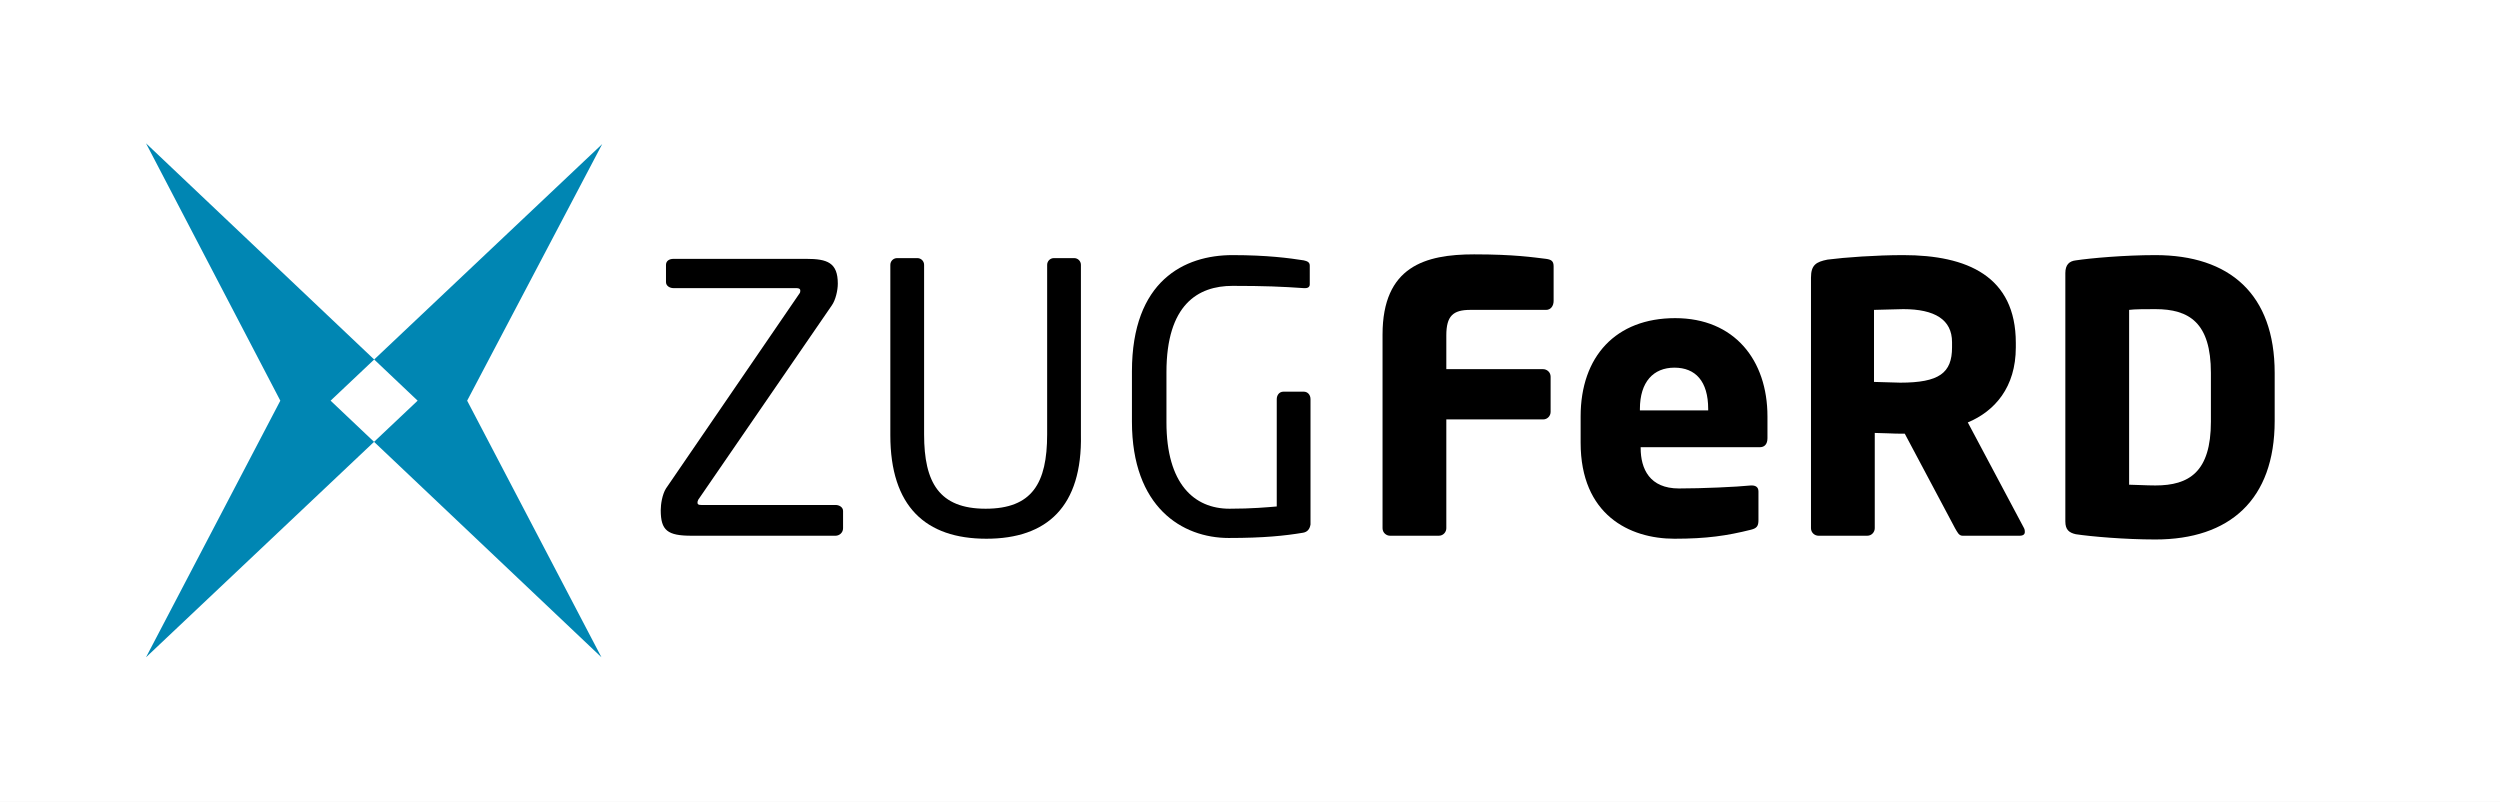
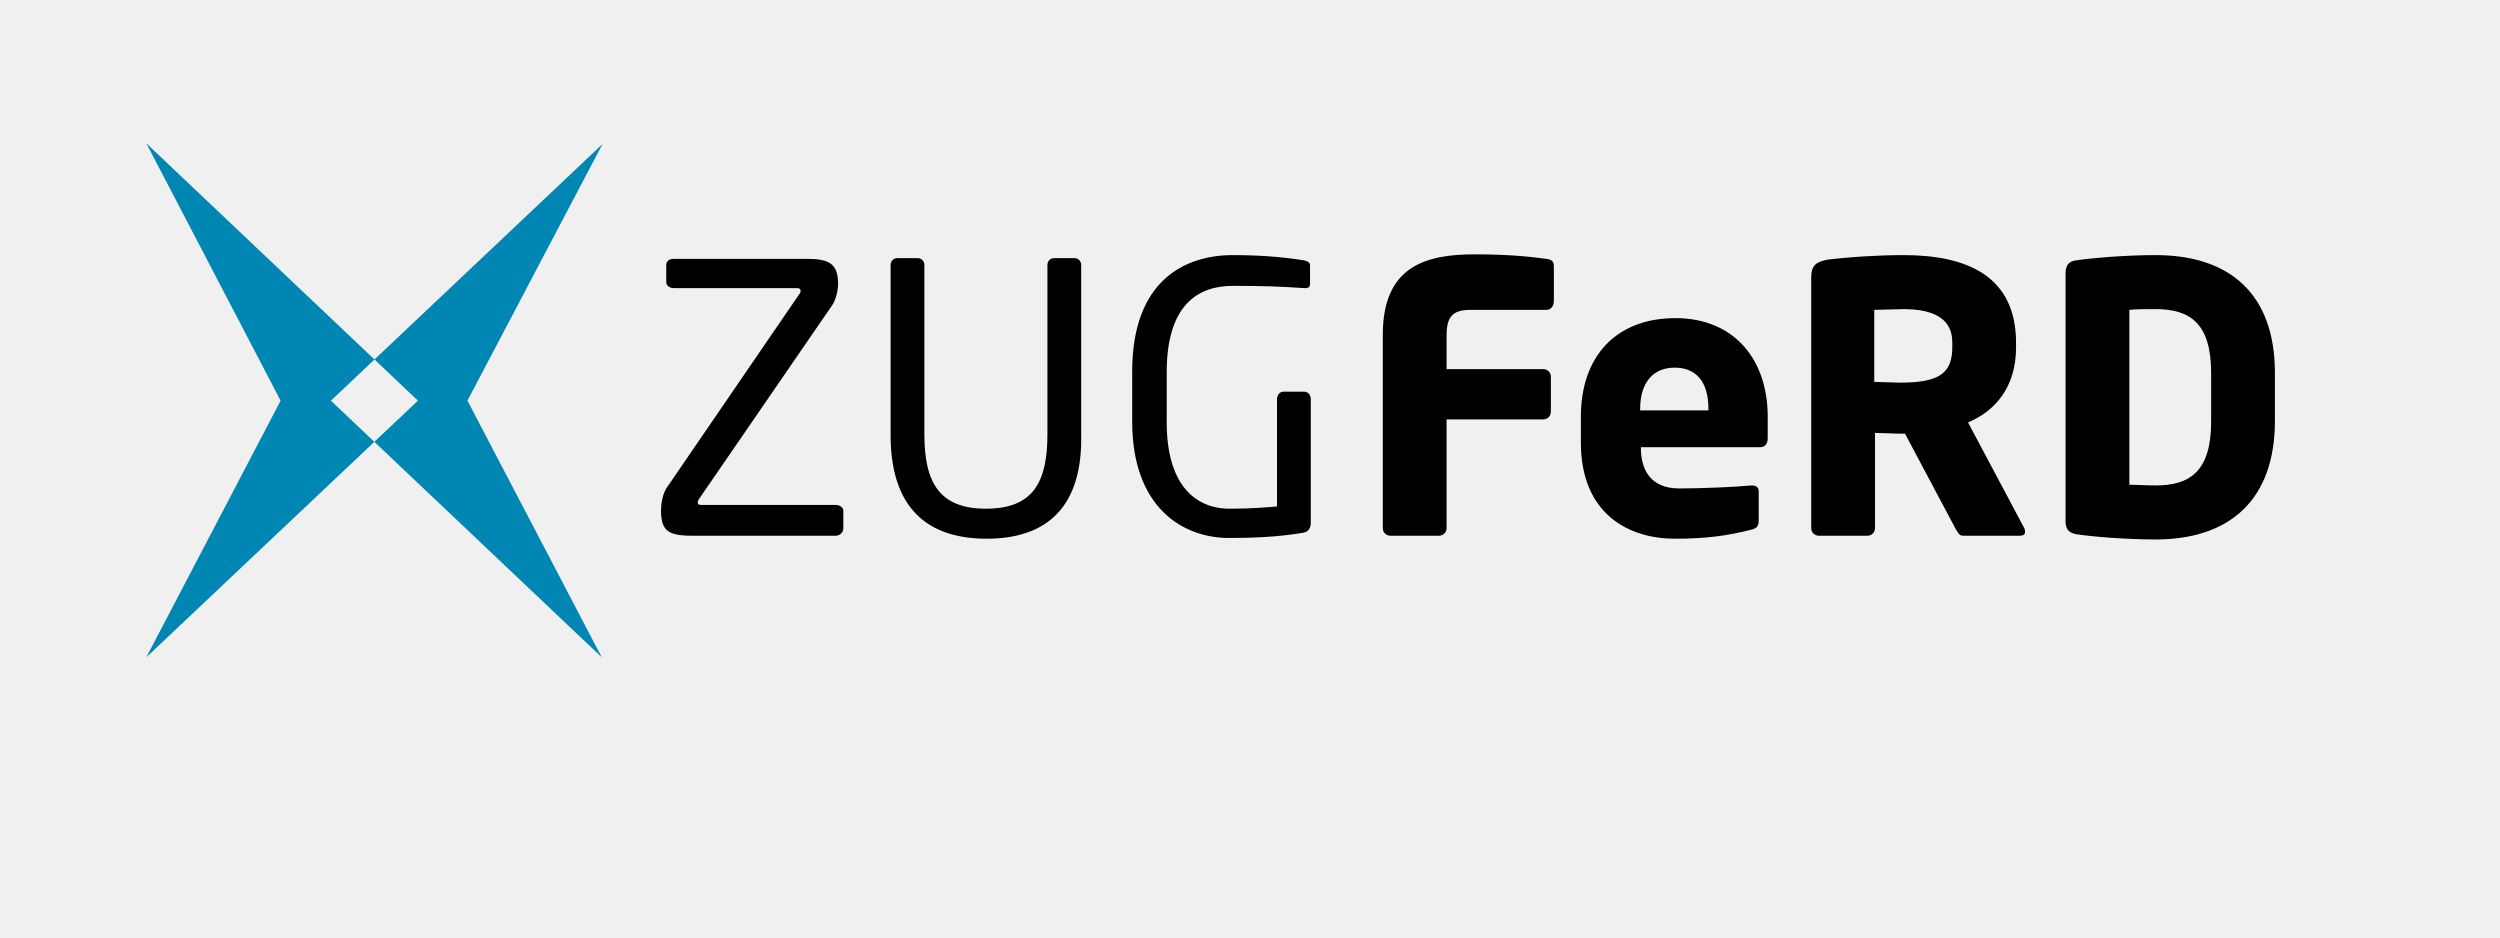
- <svg xmlns="http://www.w3.org/2000/svg" id="Ebene_1" data-name="Ebene 1" viewBox="0 0 333.19 106.85">
-   <defs>
-     <style>
-       .cls-1 {
-         fill: #0086b3;
-       }
- 
-       .cls-1, .cls-2, .cls-3 {
-         stroke-width: 0px;
-       }
- 
-       .cls-3 {
-         fill: #fff;
-       }
-     </style>
-   </defs>
-   <rect class="cls-3" width="333.19" height="106.85" />
-   <g>
-     <path class="cls-1" d="m62.26,53.4l17.9,34.2-36.1-34.2,36.2-34.2-18,34.2Zm-24.9,0l-17.9,34.2,36.2-34.2L19.46,19.1l17.9,34.3Z" />
-     <g>
-       <path class="cls-2" d="m111.36,71.4h-19.2c-3.2,0-4.1-.7-4.1-3.4,0-.8.2-2.1.7-2.9l17.8-26c.1-.1.1-.3.1-.4,0-.2-.2-.3-.5-.3h-16.4c-.5,0-1-.3-1-.8v-2.3c0-.5.4-.8,1-.8h17.7c2.8,0,4.2.5,4.2,3.3,0,.9-.3,2.2-.8,2.9l-17.8,25.9c-.1.2-.1.3-.1.4,0,.2.1.3.5.3h17.9c.5,0,1,.3,1,.8v2.3c0,.6-.5,1-1,1Z" />
-       <path class="cls-2" d="m131.46,71.8c-8.1,0-12.8-4.3-12.8-13.8v-22.7c0-.5.4-.9.9-.9h2.7c.5,0,.9.4.9.9v22.6c0,6.4,2,9.9,8.2,9.9s8.2-3.4,8.2-9.9v-22.6c0-.5.4-.9.9-.9h2.7c.5,0,.9.4.9.9v22.6c.2,9.6-4.5,13.9-12.6,13.9Z" />
-       <path class="cls-2" d="m173.66,71c-2.4.4-5.2.7-9.9.7-6.2,0-12.9-4.1-12.9-15.5v-6.7c0-12.1,7-15.5,13.4-15.5,4.6,0,7.6.4,9.5.7.4.1.8.2.8.7v2.5c0,.3-.2.5-.6.5h-.2c-2.9-.2-5.2-.3-9.5-.3-4.6,0-8.8,2.5-8.8,11.5v6.7c0,8.2,3.7,11.5,8.4,11.5,3,0,5.1-.2,6.3-.3v-14.3c0-.5.3-1,.9-1h2.7c.5,0,.9.4.9,1v16.7c-.1.6-.4,1-1,1.1Z" />
-       <path class="cls-2" d="m206.06,41.3h-10.1c-2.3,0-3.2.8-3.2,3.4v4.5h12.9c.5,0,1,.4,1,1v4.7c0,.5-.4,1-1,1h-12.9v14.5c0,.5-.4,1-1,1h-6.5c-.5,0-1-.4-1-1v-25.8c0-9.1,5.7-10.7,12.2-10.7,5.4,0,7.9.4,9.6.6.7.1,1,.3,1,1v4.6c0,.7-.4,1.2-1,1.2Z" />
-       <path class="cls-2" d="m234.56,59.6h-15.9v.1c0,2.8,1.2,5.4,5.1,5.4,3.1,0,7.6-.2,9.6-.4h.1c.5,0,.9.2.9.8v3.8c0,.8-.2,1.1-1,1.3-3.2.8-5.9,1.2-10.2,1.2-6,0-12.5-3.2-12.5-12.8v-3.5c0-8,4.7-13.1,12.6-13.1s12.3,5.6,12.3,13.1v2.9c0,.8-.4,1.2-1,1.2Zm-6.9-5.1c0-3.7-1.7-5.5-4.5-5.5s-4.6,1.9-4.6,5.5v.2h9.1v-.2Z" />
-       <path class="cls-2" d="m269.16,71.4h-7.6c-.5,0-.7-.5-1-1l-6.7-12.6h-.5c-1,0-2.6-.1-3.5-.1v12.7c0,.5-.4,1-1,1h-6.5c-.5,0-1-.4-1-1v-33.4c0-1.7.7-2.1,2.2-2.4,2.3-.3,6.5-.6,10.1-.6,8.5,0,15,2.8,15,11.7v.6c0,5.3-2.8,8.5-6.4,10l7.5,14.1c.1.2.1.4.1.5,0,.3-.2.5-.7.5Zm-9-25.8c0-3-2.3-4.4-6.5-4.4-.7,0-3.3.1-3.9.1v9.6c.5,0,3,.1,3.5.1,5.2,0,6.9-1.3,6.9-4.7v-.7Z" />
-       <path class="cls-2" d="m287.26,71.9c-4.1,0-8.6-.4-10.6-.7-.9-.2-1.4-.6-1.4-1.7v-33.1c0-1.1.5-1.6,1.4-1.7,2-.3,6.5-.7,10.6-.7,9.9,0,15.9,5.2,15.9,15.7v6.4c0,10.5-6,15.8-15.9,15.8Zm7.4-22.2c0-6.7-2.9-8.5-7.4-8.5-1.2,0-2.8,0-3.5.1v23.3c.7,0,2.3.1,3.5.1,4.5,0,7.4-1.8,7.4-8.5v-6.5Z" />
-     </g>
-   </g>
+ <svg xmlns="http://www.w3.org/2000/svg" viewBox="0 0 333.2 125">
+   <path d="M62.3 53.4l17.9 34.2-36.1-34.2 36.2-34.2-18 34.2zm-24.9 0L19.5 87.6l36.2-34.2-36.2-34.3 17.9 34.3z" fill="#0086b3" />
+   <path d="M111.4 71.4H92.2c-3.2 0-4.1-.7-4.1-3.4 0-.8.2-2.1.7-2.9l17.8-26c.1-.1.1-.3.1-.4 0-.2-.2-.3-.5-.3H89.8c-.5 0-1-.3-1-.8v-2.3c0-.5.4-.8 1-.8h17.7c2.8 0 4.2.5 4.2 3.3 0 .9-.3 2.2-.8 2.9L93.1 66.6c-.1.2-.1.3-.1.4 0 .2.1.3.5.3h17.9c.5 0 1 .3 1 .8v2.3c0 .6-.5 1-1 1zM131.5 71.8c-8.1 0-12.8-4.3-12.8-13.8V35.3c0-.5.4-.9.9-.9h2.7c.5 0 .9.4.9.9v22.6c0 6.4 2 9.9 8.2 9.9s8.2-3.4 8.2-9.9V35.3c0-.5.4-.9.9-.9h2.7c.5 0 .9.4.9.9v22.6c.2 9.6-4.5 13.9-12.6 13.9zM173.7 71c-2.4.4-5.2.7-9.9.7-6.2 0-12.9-4.1-12.9-15.5v-6.7c0-12.1 7-15.5 13.4-15.5 4.6 0 7.6.4 9.5.7.4.1.8.2.8.7v2.5c0 .3-.2.5-.6.5h-.2c-2.9-.2-5.2-.3-9.5-.3-4.6 0-8.8 2.5-8.8 11.5v6.7c0 8.2 3.7 11.5 8.4 11.5 3 0 5.1-.2 6.3-.3V53.2c0-.5.3-1 .9-1h2.7c.5 0 .9.4.9 1v16.7c-.1.6-.4 1-1 1.1zM206.1 41.3H196c-2.3 0-3.2.8-3.2 3.4v4.5h12.9c.5 0 1 .4 1 1v4.7c0 .5-.4 1-1 1h-12.9v14.5c0 .5-.4 1-1 1h-6.5c-.5 0-1-.4-1-1V44.6c0-9.1 5.7-10.7 12.2-10.7 5.4 0 7.9.4 9.6.6.7.1 1 .3 1 1v4.6c0 .7-.4 1.2-1 1.2zM234.6 59.6h-15.9v.1c0 2.8 1.2 5.4 5.1 5.4 3.1 0 7.6-.2 9.6-.4h.1c.5 0 .9.2.9.8v3.8c0 .8-.2 1.1-1 1.3-3.2.8-5.9 1.2-10.2 1.2-6 0-12.5-3.2-12.5-12.8v-3.5c0-8 4.7-13.1 12.6-13.1s12.3 5.6 12.3 13.1v2.9c0 .8-.4 1.2-1 1.2zm-6.9-5.1c0-3.7-1.7-5.5-4.5-5.5s-4.6 1.9-4.6 5.5v.2h9.1v-.2zM269.2 71.4h-7.6c-.5 0-.7-.5-1-1l-6.7-12.6h-.5c-1 0-2.6-.1-3.5-.1v12.7c0 .5-.4 1-1 1h-6.5c-.5 0-1-.4-1-1V37c0-1.7.7-2.1 2.2-2.4 2.3-.3 6.5-.6 10.1-.6 8.5 0 15 2.8 15 11.7v.6c0 5.3-2.8 8.5-6.4 10l7.5 14.1c.1.2.1.4.1.5 0 .3-.2.5-.7.5zm-9-25.8c0-3-2.3-4.4-6.5-4.4-.7 0-3.3.1-3.9.1v9.6c.5 0 3 .1 3.5.1 5.2 0 6.9-1.3 6.9-4.7v-.7zM287.3 71.9c-4.1 0-8.6-.4-10.6-.7-.9-.2-1.4-.6-1.4-1.7V36.4c0-1.1.5-1.6 1.4-1.7 2-.3 6.5-.7 10.6-.7 9.9 0 15.9 5.2 15.9 15.7v6.4c0 10.5-6 15.8-15.9 15.8zm7.4-22.2c0-6.7-2.9-8.5-7.4-8.5-1.2 0-2.8 0-3.5.1v23.3c.7 0 2.3.1 3.5.1 4.5 0 7.4-1.8 7.4-8.5v-6.5z" />
</svg>
